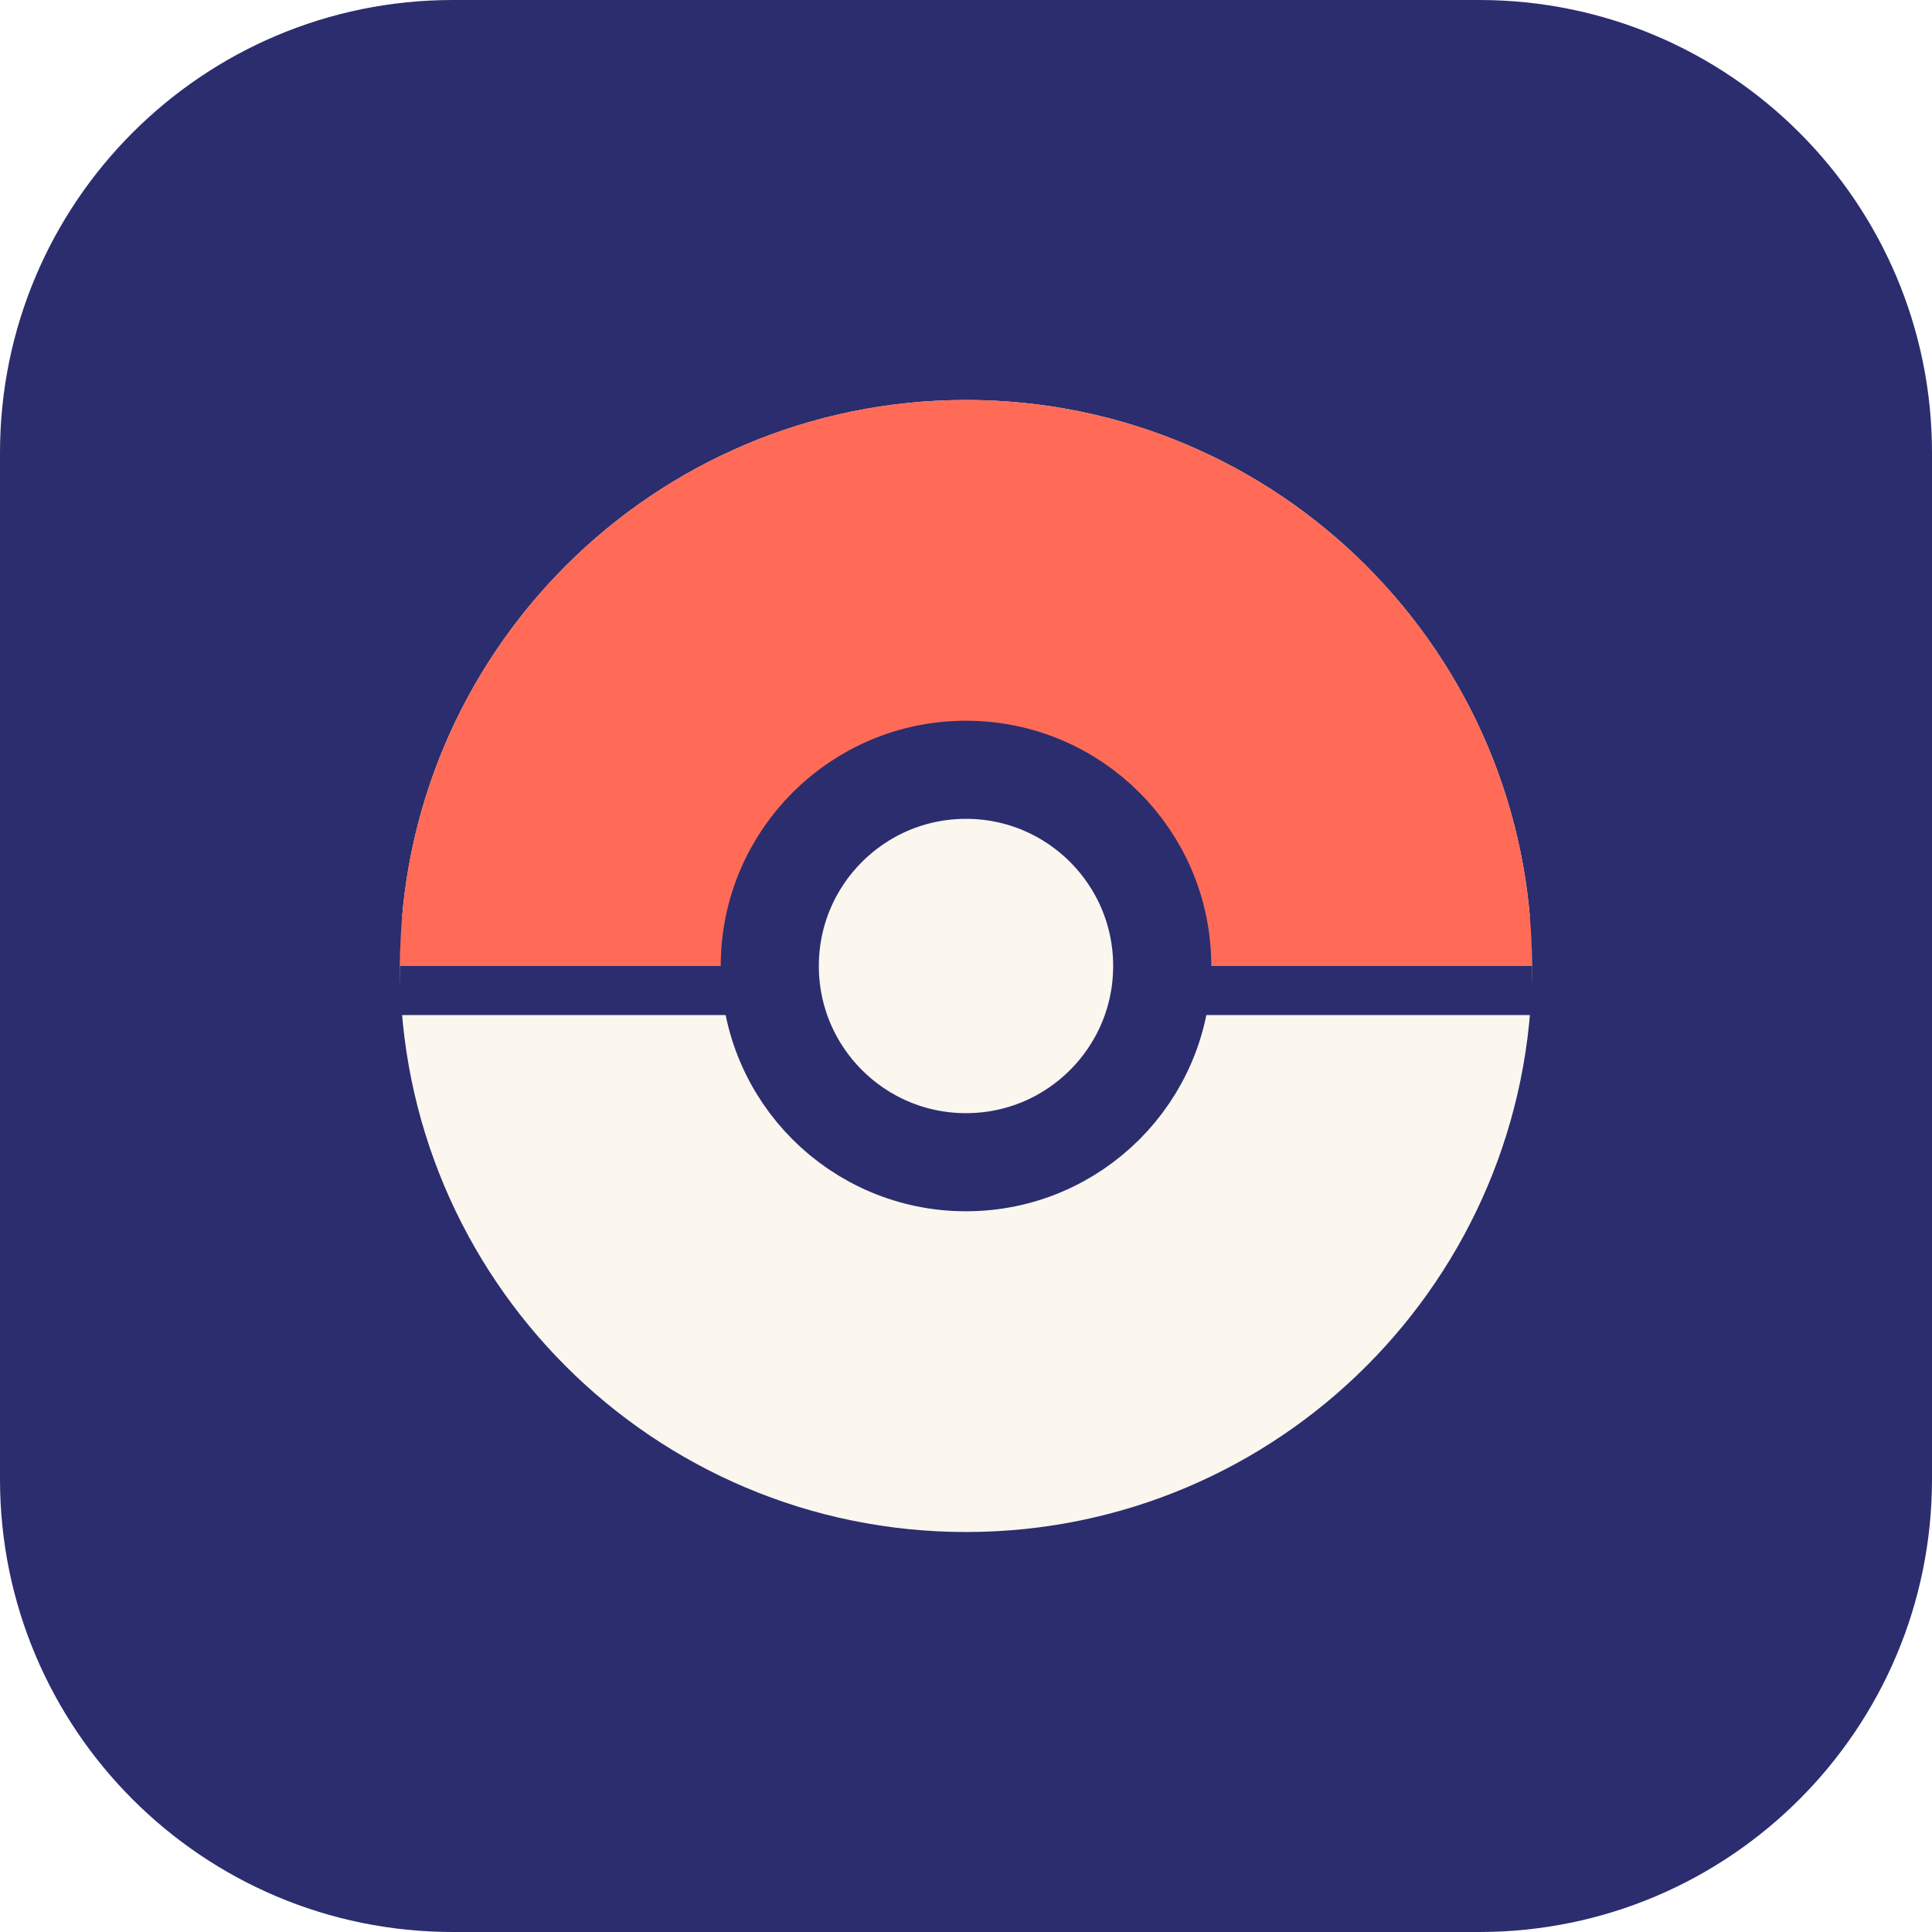
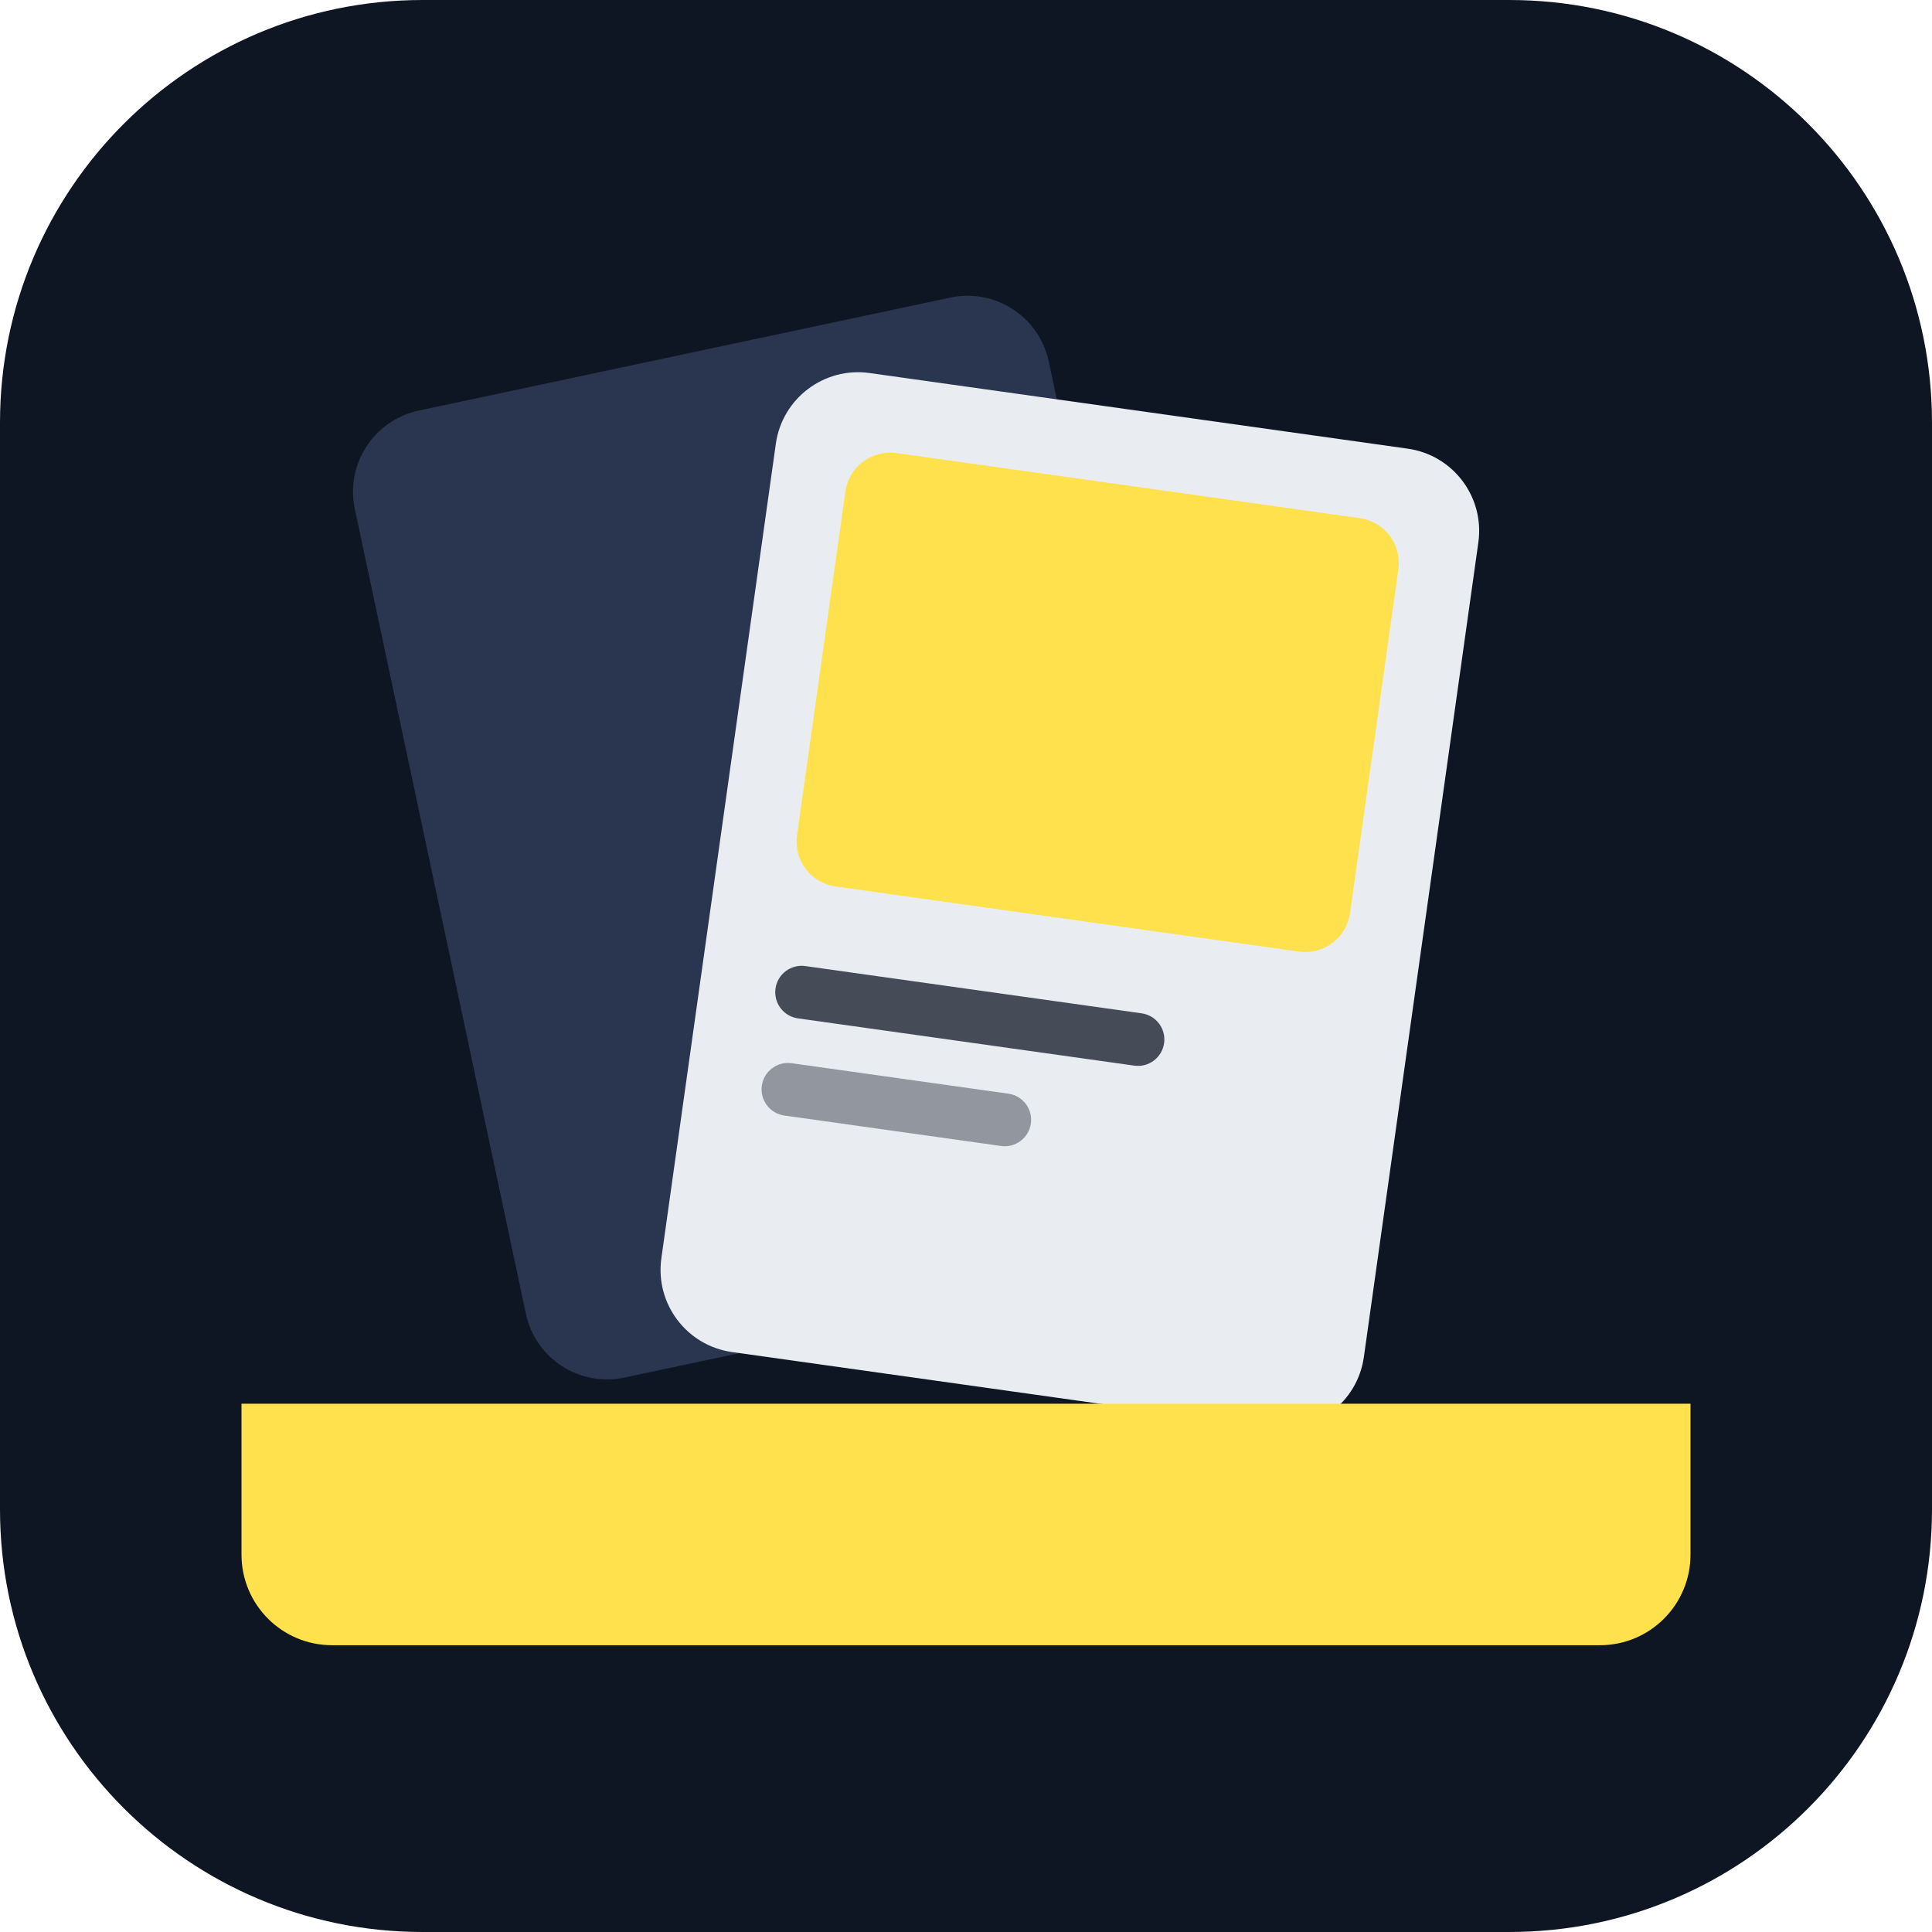
<svg xmlns="http://www.w3.org/2000/svg" viewBox="0 0 512 512">
-   <rect width="512" height="512" rx="120" fill="#2b2d6e" />
-   <circle cx="256" cy="256" r="150" fill="#fbf6ee" />
-   <path d="M106 256h300" stroke="#2b2d6e" stroke-width="26" />
-   <path d="M106 256a150 150 0 0 1 300 0z" fill="#ff6b57" />
-   <circle cx="256" cy="256" r="52" fill="#fbf6ee" stroke="#2b2d6e" stroke-width="26" />
+   <rect width="512" height="512" rx="112" fill="#0f1623" />
+   <g transform="rotate(-12 256 262)">
+     <rect x="124" y="82" width="188" height="262" rx="22" fill="#2a3550" />
+   </g>
+   <g transform="rotate(8 256 262)">
+     <rect x="186" y="104" width="188" height="262" rx="22" fill="#e9edf2" />
+     <rect x="206" y="124" width="148" height="116" rx="12" fill="#ffe14d" />
+     <rect x="206" y="262" width="104" height="14" rx="7" fill="#0f1623" opacity=".75" />
+     <rect x="206" y="288" width="72" height="14" rx="7" fill="#0f1623" opacity=".4" />
+   </g>
+   <path d="M64 372h384v40a24 24 0 0 1-24 24H88a24 24 0 0 1-24-24z" fill="#ffe14d" />
</svg>
